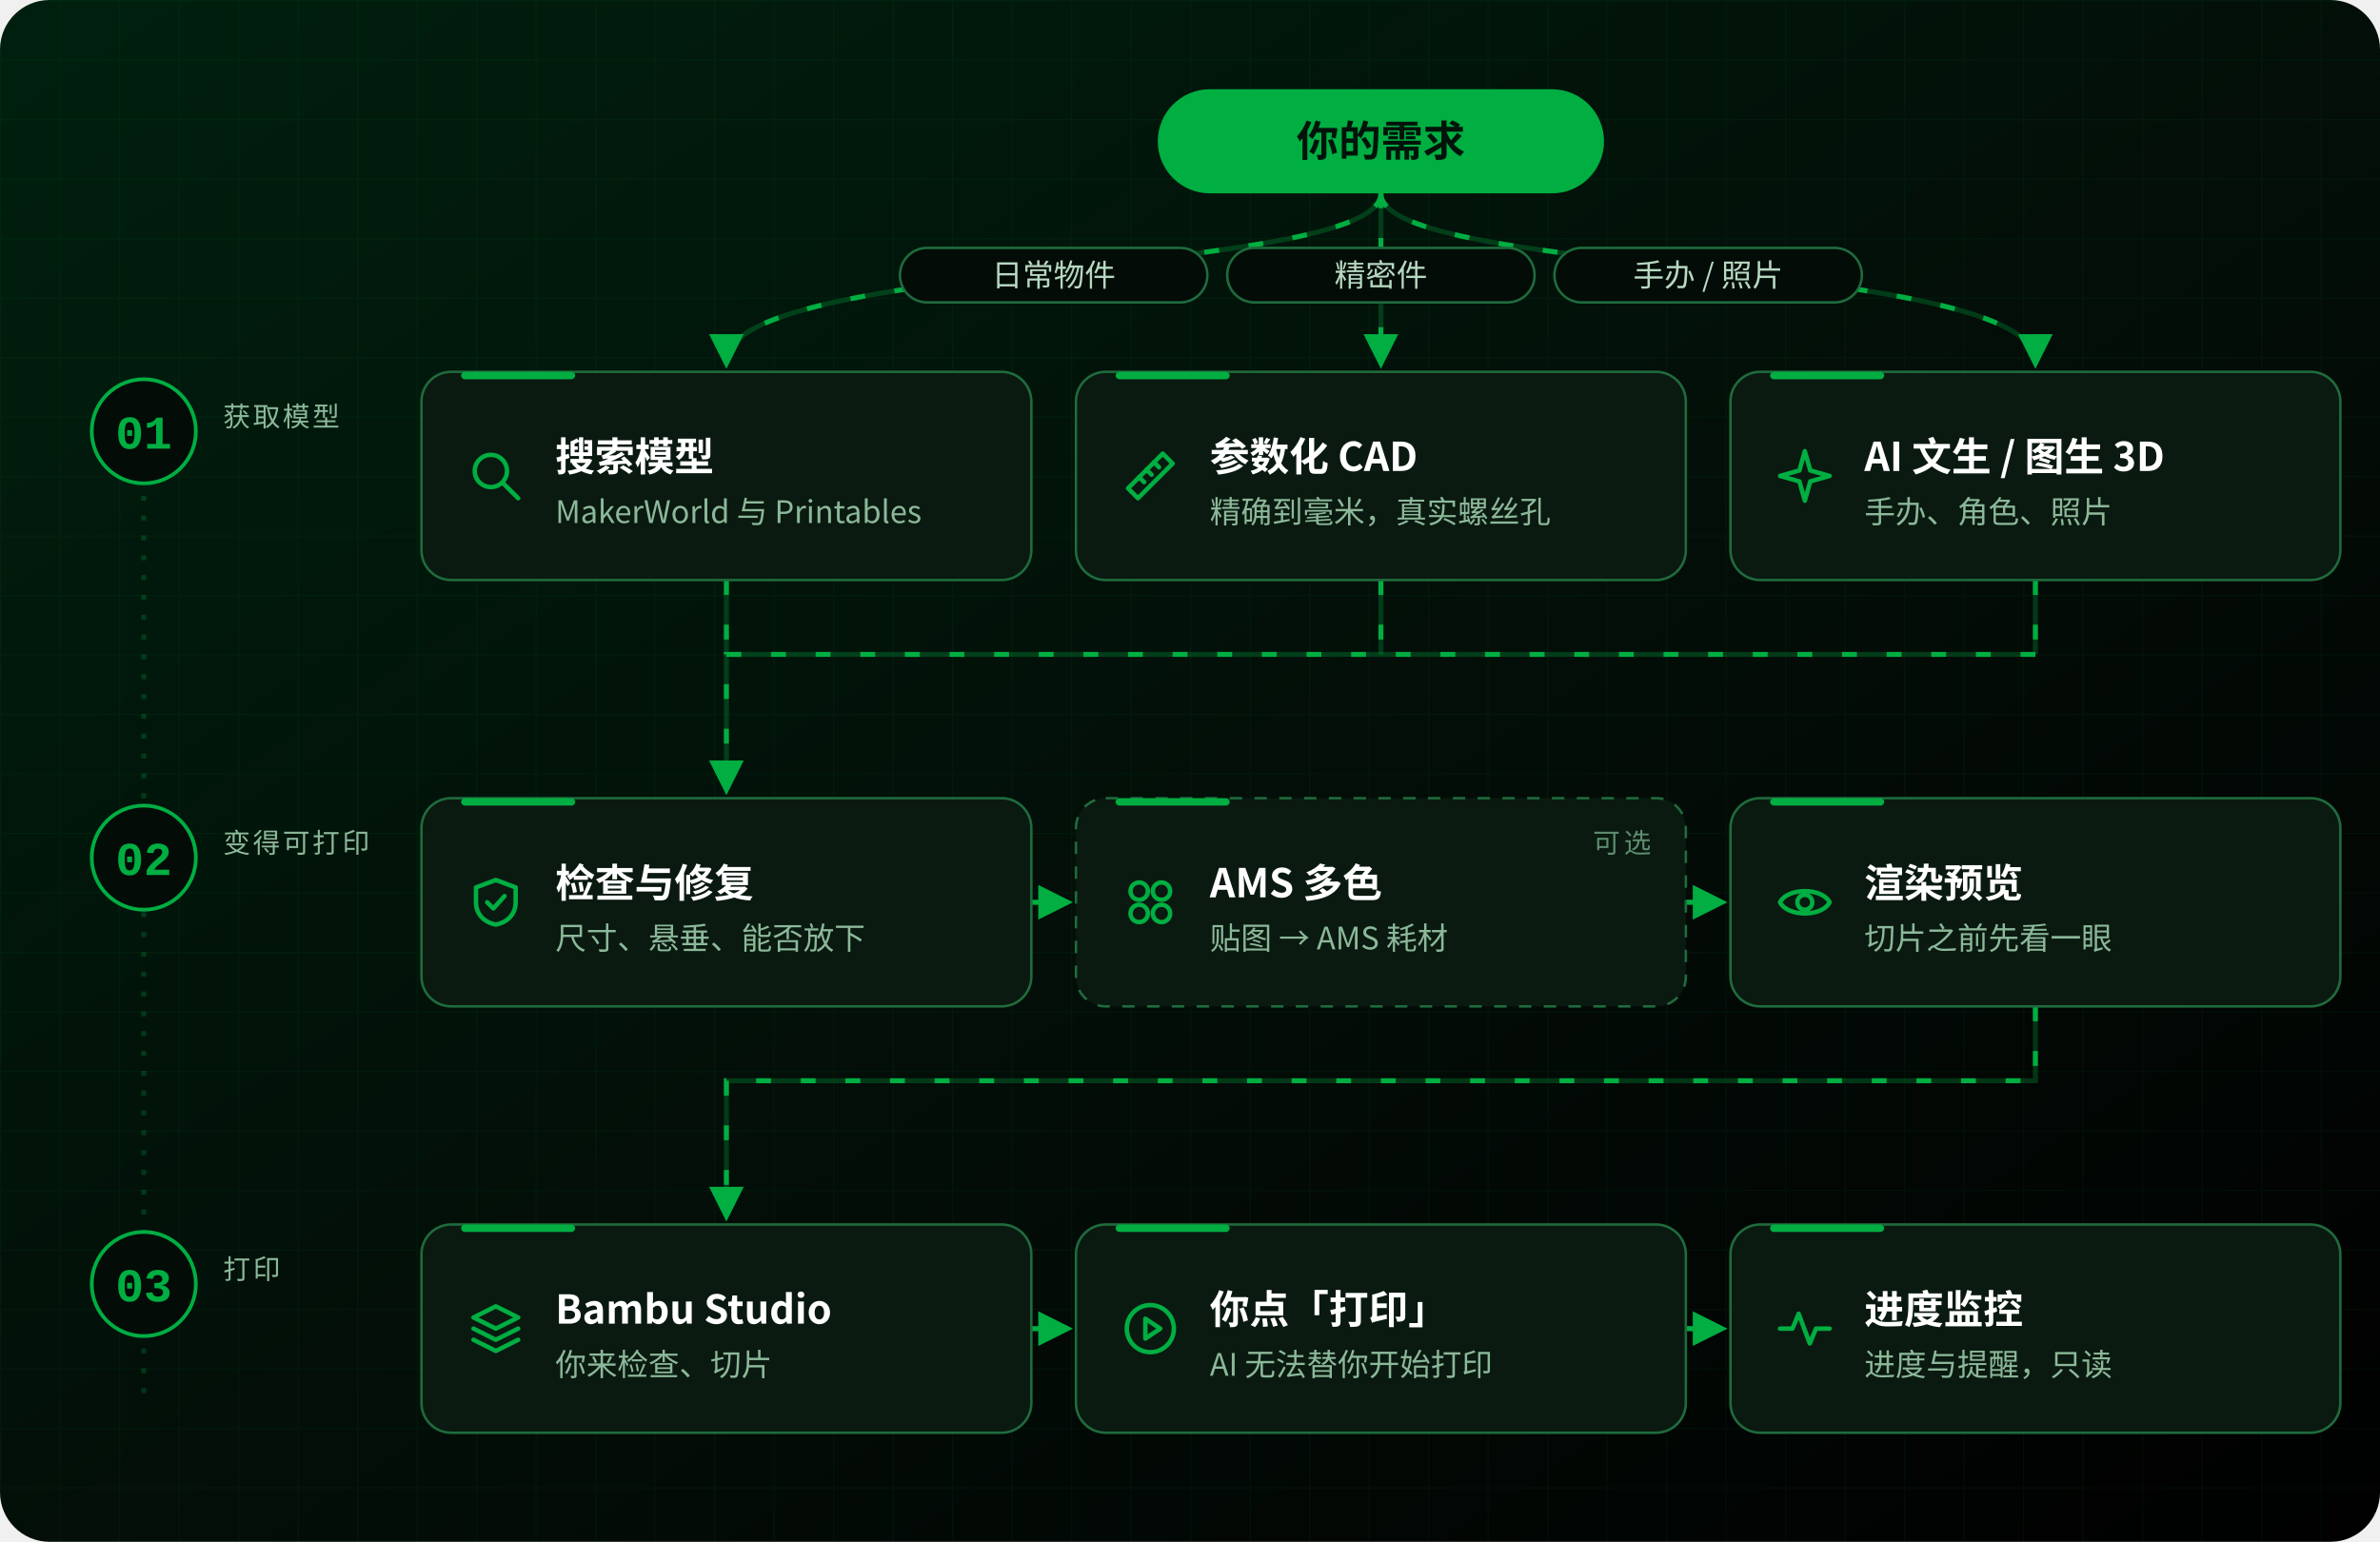
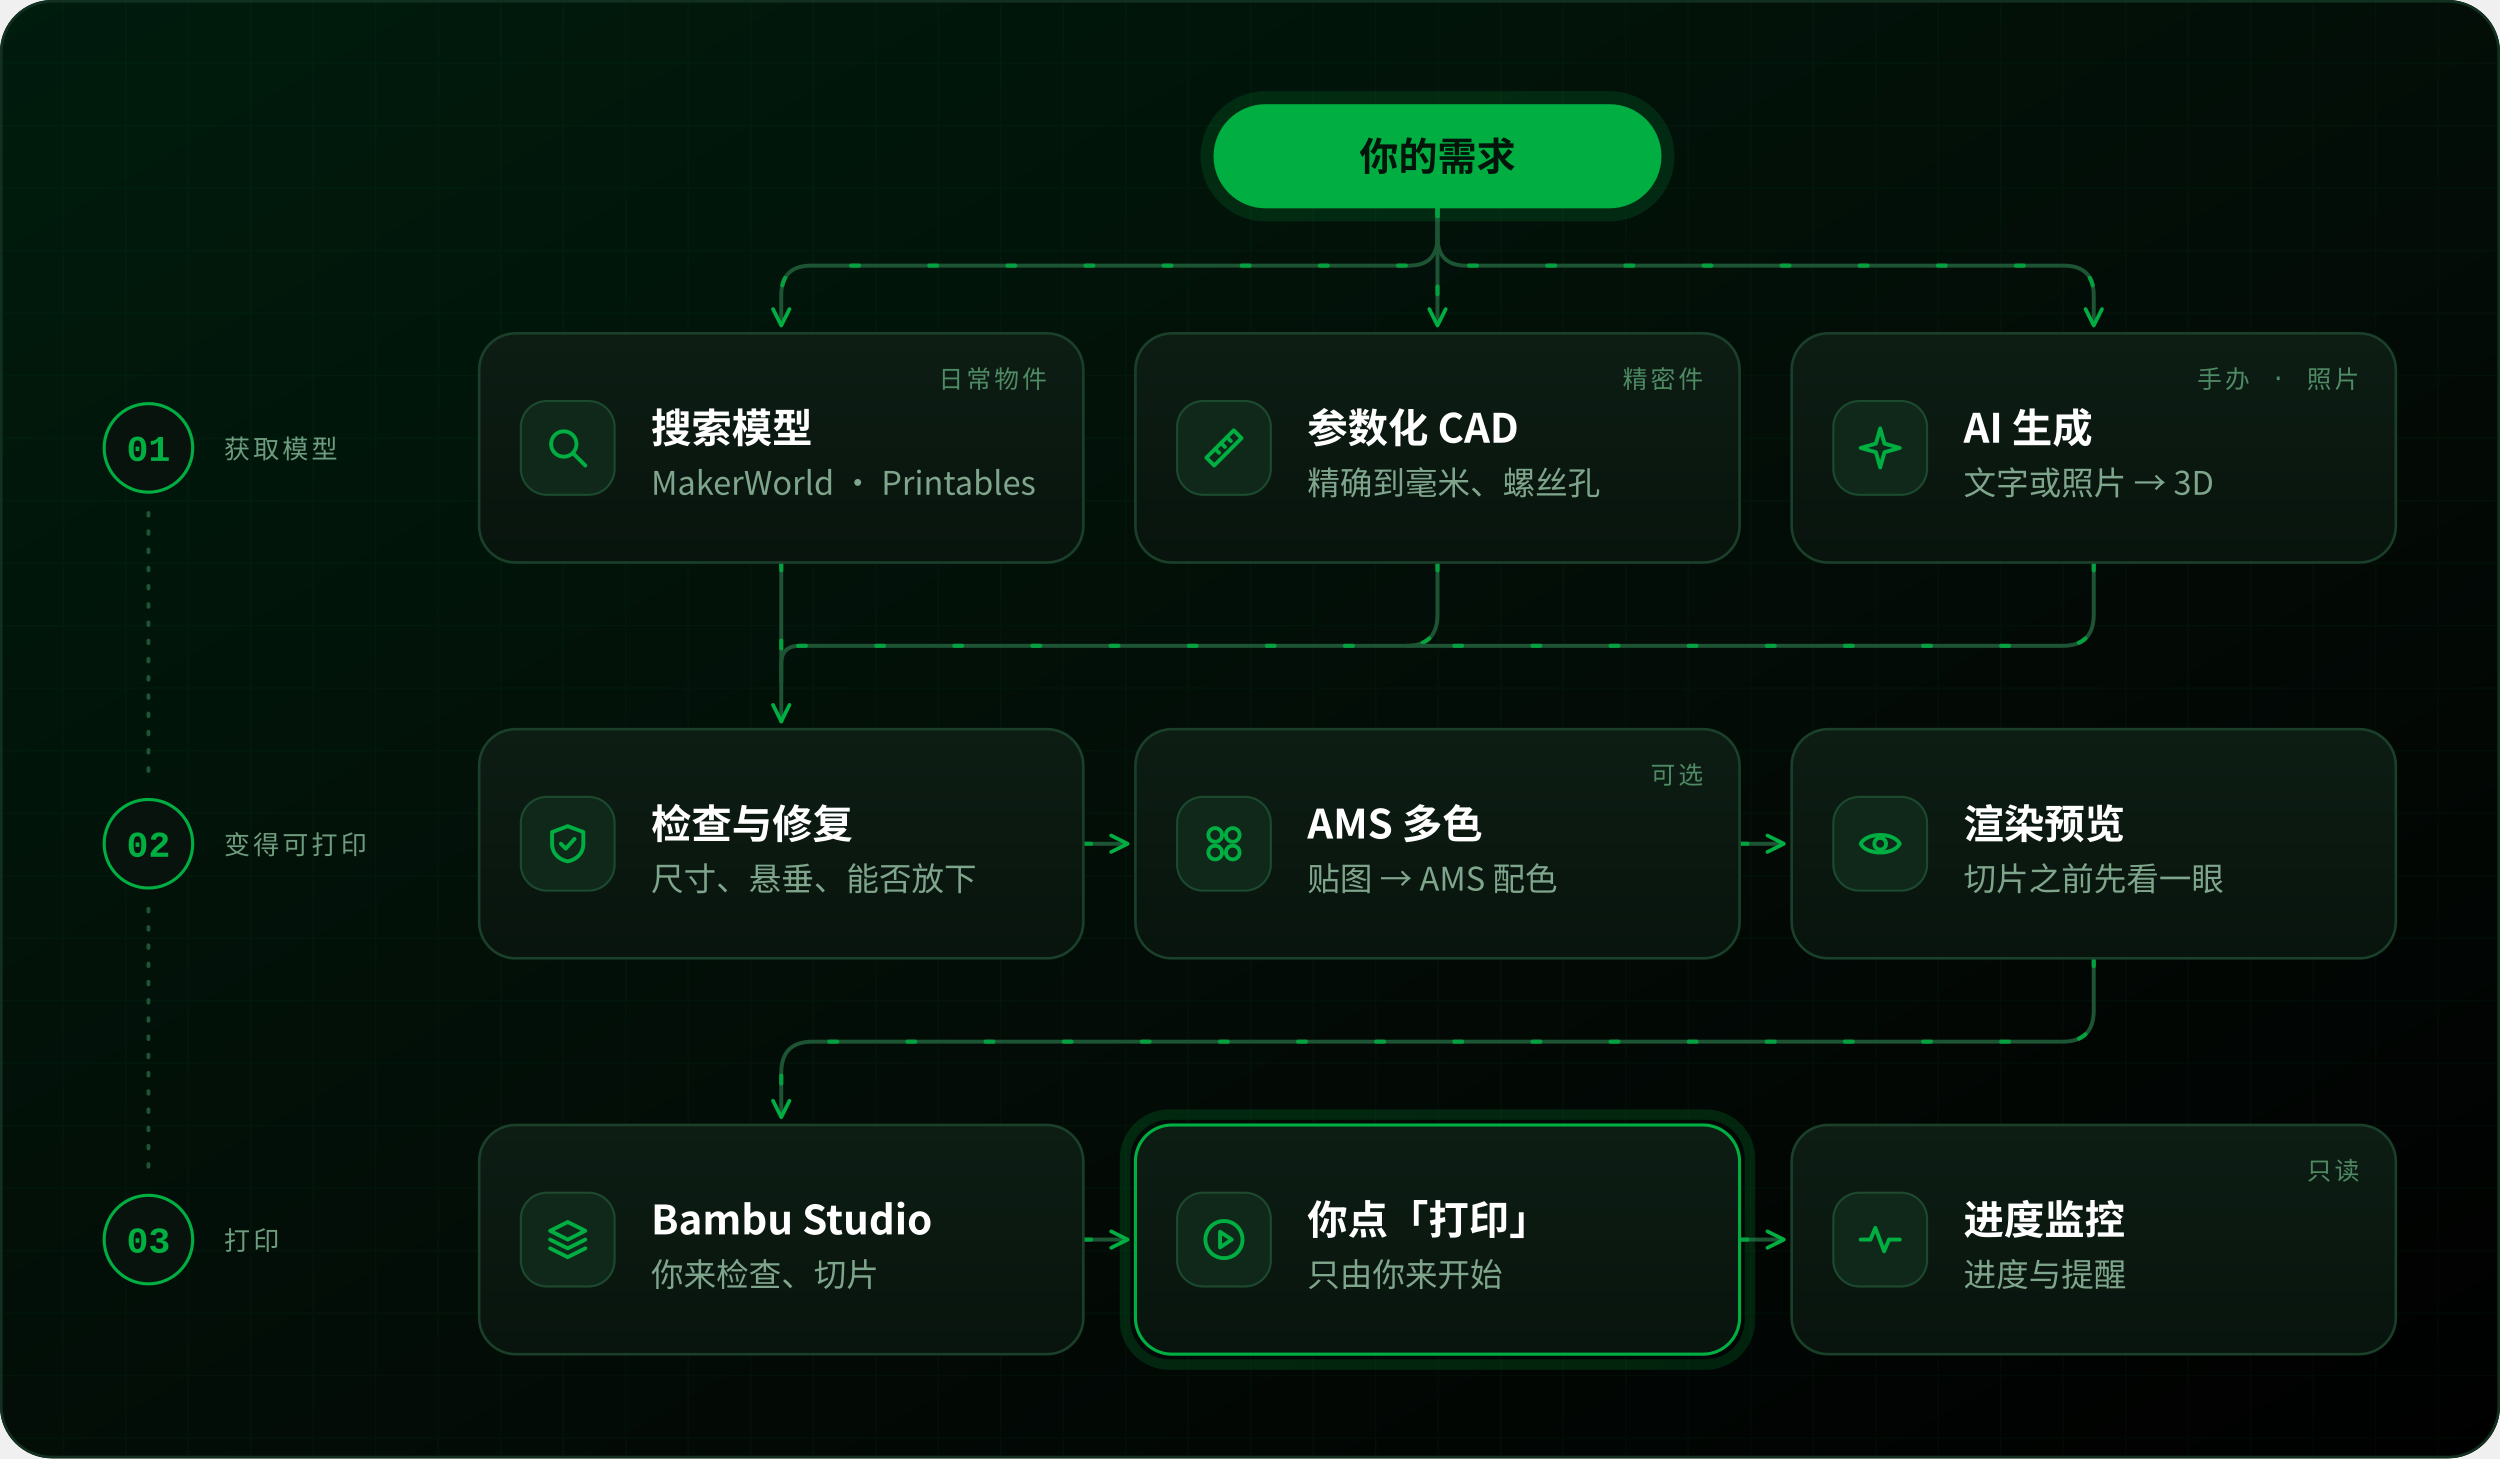
- <svg xmlns="http://www.w3.org/2000/svg" viewBox="0 0 960 622" width="960" height="622" role="img" aria-label="How Bambu Lab AI works">
+ <svg xmlns="http://www.w3.org/2000/svg" viewBox="0 0 960 560" width="960" height="560" role="img" aria-label="How Bambu Lab AI works">
  <defs>
    <linearGradient id="bg" x1="0" y1="0" x2="1" y2="1">
-       <stop offset="0" stop-color="#00200F" />
-       <stop offset=".6" stop-color="#030C07" />
+       <stop offset="0" stop-color="#001C0D" />
+       <stop offset=".6" stop-color="#030B06" />
      <stop offset="1" stop-color="#000" />
    </linearGradient>
+     <linearGradient id="card" x1="0" y1="0" x2="0" y2="1">
+       <stop offset="0" stop-color="#0D1D14" />
+       <stop offset="1" stop-color="#08140D" />
+     </linearGradient>
    <pattern id="grid" width="24" height="24" patternUnits="userSpaceOnUse">
-       <path d="M24 0H0V24" fill="none" stroke="#00AE42" stroke-opacity=".06" />
+       <path d="M24 0H0V24" fill="none" stroke="#00AE42" stroke-opacity=".05" />
    </pattern>
-     <marker id="arrow" viewBox="0 0 10 10" refX="8" refY="5" markerWidth="7" markerHeight="7" orient="auto">
-       <path d="M0 0L10 5L0 10z" fill="#00AE42" />
+     <marker id="arrow" viewBox="0 0 10 10" refX="8.5" refY="5" markerWidth="9" markerHeight="9" markerUnits="userSpaceOnUse" orient="auto">
+       <path d="M1.5 1.5L8.5 5L1.5 8.5" fill="none" stroke="#00AE42" stroke-width="1.6" stroke-linecap="round" stroke-linejoin="round" />
    </marker>
+     <clipPath id="frame">
+       <rect width="960" height="560" rx="20" />
+     </clipPath>
  </defs>
-   <rect width="960" height="622" rx="20" fill="url(#bg)" />
-   <rect width="960" height="622" rx="20" fill="url(#grid)" />
-   <rect x="467" y="36" width="180" height="42" rx="21" fill="#00AE42" />
-   <text x="557" y="63" text-anchor="middle" font-family="-apple-system,BlinkMacSystemFont,'Segoe UI','PingFang SC','Microsoft YaHei','Noto Sans CJK SC',Helvetica,Arial,sans-serif" font-size="17" font-weight="700" fill="#02140A">你的需求</text>
-   <path d="M557 78 C557 112 293 104 293 146" fill="none" stroke="#00AE42" stroke-opacity=".28" stroke-width="2" marker-end="url(#arrow)" />
-   <path d="M557 78 C557 112 293 104 293 146" fill="none" stroke="#00AE42" stroke-width="2" stroke-dasharray="6 12">
-     <animate attributeName="stroke-dashoffset" from="36" to="0" dur="1.1s" repeatCount="indefinite" />
-   </path>
-   <path d="M557 78 C557 112 557 104 557 146" fill="none" stroke="#00AE42" stroke-opacity=".28" stroke-width="2" marker-end="url(#arrow)" />
-   <path d="M557 78 C557 112 557 104 557 146" fill="none" stroke="#00AE42" stroke-width="2" stroke-dasharray="6 12">
-     <animate attributeName="stroke-dashoffset" from="36" to="0" dur="1.1s" repeatCount="indefinite" />
-   </path>
-   <path d="M557 78 C557 112 821 104 821 146" fill="none" stroke="#00AE42" stroke-opacity=".28" stroke-width="2" marker-end="url(#arrow)" />
-   <path d="M557 78 C557 112 821 104 821 146" fill="none" stroke="#00AE42" stroke-width="2" stroke-dasharray="6 12">
-     <animate attributeName="stroke-dashoffset" from="36" to="0" dur="1.1s" repeatCount="indefinite" />
-   </path>
-   <rect x="363.0" y="100" width="124" height="22" rx="11" fill="#030C07" stroke="#1F6B3D" />
-   <text x="425.0" y="115.5" text-anchor="middle" font-family="-apple-system,BlinkMacSystemFont,'Segoe UI','PingFang SC','Microsoft YaHei','Noto Sans CJK SC',Helvetica,Arial,sans-serif" font-size="12.5" fill="#B7D8C1">日常物件</text>
-   <rect x="495" y="100" width="124" height="22" rx="11" fill="#030C07" stroke="#1F6B3D" />
-   <text x="557" y="115.5" text-anchor="middle" font-family="-apple-system,BlinkMacSystemFont,'Segoe UI','PingFang SC','Microsoft YaHei','Noto Sans CJK SC',Helvetica,Arial,sans-serif" font-size="12.5" fill="#B7D8C1">精密件</text>
-   <rect x="627.0" y="100" width="124" height="22" rx="11" fill="#030C07" stroke="#1F6B3D" />
-   <text x="689.0" y="115.5" text-anchor="middle" font-family="-apple-system,BlinkMacSystemFont,'Segoe UI','PingFang SC','Microsoft YaHei','Noto Sans CJK SC',Helvetica,Arial,sans-serif" font-size="12.5" fill="#B7D8C1">手办 / 照片</text>
-   <path d="M293 234 V264" fill="none" stroke="#00AE42" stroke-opacity=".28" stroke-width="2" />
-   <path d="M293 234 V264" fill="none" stroke="#00AE42" stroke-width="2" stroke-dasharray="6 12">
-     <animate attributeName="stroke-dashoffset" from="36" to="0" dur="1.1s" repeatCount="indefinite" />
-   </path>
-   <path d="M557 234 V264" fill="none" stroke="#00AE42" stroke-opacity=".28" stroke-width="2" />
-   <path d="M557 234 V264" fill="none" stroke="#00AE42" stroke-width="2" stroke-dasharray="6 12">
-     <animate attributeName="stroke-dashoffset" from="36" to="0" dur="1.1s" repeatCount="indefinite" />
-   </path>
-   <path d="M821 234 V264" fill="none" stroke="#00AE42" stroke-opacity=".28" stroke-width="2" />
-   <path d="M821 234 V264" fill="none" stroke="#00AE42" stroke-width="2" stroke-dasharray="6 12">
-     <animate attributeName="stroke-dashoffset" from="36" to="0" dur="1.1s" repeatCount="indefinite" />
-   </path>
-   <path d="M821 264 H293 V318" fill="none" stroke="#00AE42" stroke-opacity=".28" stroke-width="2" marker-end="url(#arrow)" />
-   <path d="M821 264 H293 V318" fill="none" stroke="#00AE42" stroke-width="2" stroke-dasharray="6 12">
-     <animate attributeName="stroke-dashoffset" from="36" to="0" dur="1.1s" repeatCount="indefinite" />
-   </path>
-   <path d="M416 364 H430" fill="none" stroke="#00AE42" stroke-opacity=".28" stroke-width="2" marker-end="url(#arrow)" />
-   <path d="M416 364 H430" fill="none" stroke="#00AE42" stroke-width="2" stroke-dasharray="6 12">
-     <animate attributeName="stroke-dashoffset" from="36" to="0" dur="1.1s" repeatCount="indefinite" />
-   </path>
-   <path d="M680 364 H694" fill="none" stroke="#00AE42" stroke-opacity=".28" stroke-width="2" marker-end="url(#arrow)" />
-   <path d="M680 364 H694" fill="none" stroke="#00AE42" stroke-width="2" stroke-dasharray="6 12">
-     <animate attributeName="stroke-dashoffset" from="36" to="0" dur="1.1s" repeatCount="indefinite" />
-   </path>
-   <path d="M821 406 V436 H293 V490" fill="none" stroke="#00AE42" stroke-opacity=".28" stroke-width="2" marker-end="url(#arrow)" />
-   <path d="M821 406 V436 H293 V490" fill="none" stroke="#00AE42" stroke-width="2" stroke-dasharray="6 12">
-     <animate attributeName="stroke-dashoffset" from="36" to="0" dur="1.1s" repeatCount="indefinite" />
-   </path>
-   <path d="M416 536 H430" fill="none" stroke="#00AE42" stroke-opacity=".28" stroke-width="2" marker-end="url(#arrow)" />
-   <path d="M416 536 H430" fill="none" stroke="#00AE42" stroke-width="2" stroke-dasharray="6 12">
-     <animate attributeName="stroke-dashoffset" from="36" to="0" dur="1.1s" repeatCount="indefinite" />
-   </path>
-   <path d="M680 536 H694" fill="none" stroke="#00AE42" stroke-opacity=".28" stroke-width="2" marker-end="url(#arrow)" />
-   <path d="M680 536 H694" fill="none" stroke="#00AE42" stroke-width="2" stroke-dasharray="6 12">
-     <animate attributeName="stroke-dashoffset" from="36" to="0" dur="1.1s" repeatCount="indefinite" />
-   </path>
-   <path d="M58 160 V568" stroke="#00AE42" stroke-opacity=".25" stroke-width="2" stroke-dasharray="2 6" />
-   <circle cx="58" cy="174" r="21" fill="#030C07" stroke="#00AE42" stroke-width="1.5" />
-   <text x="58" y="181" text-anchor="middle" font-family="'SF Mono',Menlo,Consolas,'Liberation Mono',monospace" font-size="19" font-weight="700" fill="#00AE42">01</text>
-   <text x="90" y="172" font-family="'SF Mono',Menlo,Consolas,'Liberation Mono',monospace" font-size="11" letter-spacing="1" fill="#8CB89A">获取模型</text>
-   <circle cx="58" cy="346" r="21" fill="#030C07" stroke="#00AE42" stroke-width="1.5" />
-   <text x="58" y="353" text-anchor="middle" font-family="'SF Mono',Menlo,Consolas,'Liberation Mono',monospace" font-size="19" font-weight="700" fill="#00AE42">02</text>
-   <text x="90" y="344" font-family="'SF Mono',Menlo,Consolas,'Liberation Mono',monospace" font-size="11" letter-spacing="1" fill="#8CB89A">变得可打印</text>
-   <circle cx="58" cy="518" r="21" fill="#030C07" stroke="#00AE42" stroke-width="1.5" />
-   <text x="58" y="525" text-anchor="middle" font-family="'SF Mono',Menlo,Consolas,'Liberation Mono',monospace" font-size="19" font-weight="700" fill="#00AE42">03</text>
-   <text x="90" y="516" font-family="'SF Mono',Menlo,Consolas,'Liberation Mono',monospace" font-size="11" letter-spacing="1" fill="#8CB89A">打印</text>
-   <circle r="5" fill="#00AE42" opacity="0">
-     <animate attributeName="opacity" values=".9" dur="7s" repeatCount="indefinite" />
-     <animateMotion dur="7s" repeatCount="indefinite" path="M557 78 V264 H293 V364 H821 V436 H293 V536 H821" />
-   </circle>
-   <circle r="12" fill="#00AE42" opacity="0">
-     <animate attributeName="opacity" values=".18" dur="7s" repeatCount="indefinite" />
-     <animateMotion dur="7s" repeatCount="indefinite" path="M557 78 V264 H293 V364 H821 V436 H293 V536 H821" />
-   </circle>
-   <g>
-     <rect x="170" y="150" width="246" height="84" rx="12" fill="#0A1A10" stroke="#1F6B3D" />
-     <rect x="186" y="150" width="46" height="3" rx="1.5" fill="#00AE42" />
-     <g transform="translate(188 180)" fill="none" stroke="#00AE42" stroke-width="1.8" stroke-linecap="round" stroke-linejoin="round">
-       <circle cx="10" cy="10" r="6.5" />
-       <path d="M15 15l6 6" />
+   <g clip-path="url(#frame)">
+     <rect width="960" height="560" fill="url(#bg)" />
+     <rect width="960" height="560" fill="url(#grid)" />
+     <path d="M57 197 V299" stroke="#1D5534" stroke-width="1.5" stroke-dasharray="1 6" stroke-linecap="round" />
+     <path d="M57 349 V451" stroke="#1D5534" stroke-width="1.5" stroke-dasharray="1 6" stroke-linecap="round" />
+     <circle cx="57" cy="172" r="17" fill="#07130C" stroke="#00AE42" stroke-width="1.2" />
+     <text x="57" y="177" text-anchor="middle" font-family="'SF Mono',Menlo,Consolas,'Liberation Mono',monospace" font-size="14" font-weight="700" fill="#00AE42">01</text>
+     <text x="86" y="176" font-family="'SF Mono',Menlo,Consolas,'Liberation Mono',monospace" font-size="10" letter-spacing="1.2" fill="#6E9C7E">获取模型</text>
+     <circle cx="57" cy="324" r="17" fill="#07130C" stroke="#00AE42" stroke-width="1.2" />
+     <text x="57" y="329" text-anchor="middle" font-family="'SF Mono',Menlo,Consolas,'Liberation Mono',monospace" font-size="14" font-weight="700" fill="#00AE42">02</text>
+     <text x="86" y="328" font-family="'SF Mono',Menlo,Consolas,'Liberation Mono',monospace" font-size="10" letter-spacing="1.2" fill="#6E9C7E">变得可打印</text>
+     <circle cx="57" cy="476" r="17" fill="#07130C" stroke="#00AE42" stroke-width="1.2" />
+     <text x="57" y="481" text-anchor="middle" font-family="'SF Mono',Menlo,Consolas,'Liberation Mono',monospace" font-size="14" font-weight="700" fill="#00AE42">03</text>
+     <text x="86" y="480" font-family="'SF Mono',Menlo,Consolas,'Liberation Mono',monospace" font-size="10" letter-spacing="1.2" fill="#6E9C7E">打印</text>
+     <path d="M552 80 L552 125" fill="none" stroke="#1D5534" stroke-width="1.5" marker-end="url(#arrow)" />
+     <path d="M552 80 L552 125" fill="none" stroke="#00AE42" stroke-width="1.6" stroke-linecap="round" stroke-dasharray="3 27" opacity=".85">
+       <animate attributeName="stroke-dashoffset" from="30" to="0" dur="1.5s" repeatCount="indefinite" />
+     </path>
+     <path d="M552 80 L552 91 Q552 102 541 102 L311.5 102 Q300 102 300 113.5 L300 125" fill="none" stroke="#1D5534" stroke-width="1.5" marker-end="url(#arrow)" />
+     <path d="M552 80 L552 91 Q552 102 541 102 L311.5 102 Q300 102 300 113.5 L300 125" fill="none" stroke="#00AE42" stroke-width="1.6" stroke-linecap="round" stroke-dasharray="3 27" opacity=".85">
+       <animate attributeName="stroke-dashoffset" from="30" to="0" dur="1.5s" repeatCount="indefinite" />
+     </path>
+     <path d="M552 80 L552 91 Q552 102 563 102 L792.5 102 Q804 102 804 113.5 L804 125" fill="none" stroke="#1D5534" stroke-width="1.5" marker-end="url(#arrow)" />
+     <path d="M552 80 L552 91 Q552 102 563 102 L792.5 102 Q804 102 804 113.5 L804 125" fill="none" stroke="#00AE42" stroke-width="1.6" stroke-linecap="round" stroke-dasharray="3 27" opacity=".85">
+       <animate attributeName="stroke-dashoffset" from="30" to="0" dur="1.5s" repeatCount="indefinite" />
+     </path>
+     <path d="M300 216 L300 277" fill="none" stroke="#1D5534" stroke-width="1.5" marker-end="url(#arrow)" />
+     <path d="M300 216 L300 277" fill="none" stroke="#00AE42" stroke-width="1.6" stroke-linecap="round" stroke-dasharray="3 27" opacity=".85">
+       <animate attributeName="stroke-dashoffset" from="30" to="0" dur="1.5s" repeatCount="indefinite" />
+     </path>
+     <path d="M552 216 L552 236 Q552 248 540 248 L307 248 Q300 248 300 255 L300 262" fill="none" stroke="#1D5534" stroke-width="1.5" />
+     <path d="M552 216 L552 236 Q552 248 540 248 L307 248 Q300 248 300 255 L300 262" fill="none" stroke="#00AE42" stroke-width="1.6" stroke-linecap="round" stroke-dasharray="3 27" opacity=".85">
+       <animate attributeName="stroke-dashoffset" from="30" to="0" dur="1.5s" repeatCount="indefinite" />
+     </path>
+     <path d="M804 216 L804 236 Q804 248 792 248 L540 248" fill="none" stroke="#1D5534" stroke-width="1.5" />
+     <path d="M804 216 L804 236 Q804 248 792 248 L540 248" fill="none" stroke="#00AE42" stroke-width="1.6" stroke-linecap="round" stroke-dasharray="3 27" opacity=".85">
+       <animate attributeName="stroke-dashoffset" from="30" to="0" dur="1.5s" repeatCount="indefinite" />
+     </path>
+     <path d="M416 324 L433 324" fill="none" stroke="#1D5534" stroke-width="1.5" marker-end="url(#arrow)" />
+     <path d="M416 324 L433 324" fill="none" stroke="#00AE42" stroke-width="1.6" stroke-linecap="round" stroke-dasharray="3 27" opacity=".85">
+       <animate attributeName="stroke-dashoffset" from="30" to="0" dur="1.5s" repeatCount="indefinite" />
+     </path>
+     <path d="M668 324 L685 324" fill="none" stroke="#1D5534" stroke-width="1.5" marker-end="url(#arrow)" />
+     <path d="M668 324 L685 324" fill="none" stroke="#00AE42" stroke-width="1.6" stroke-linecap="round" stroke-dasharray="3 27" opacity=".85">
+       <animate attributeName="stroke-dashoffset" from="30" to="0" dur="1.5s" repeatCount="indefinite" />
+     </path>
+     <path d="M416 476 L433 476" fill="none" stroke="#1D5534" stroke-width="1.5" marker-end="url(#arrow)" />
+     <path d="M416 476 L433 476" fill="none" stroke="#00AE42" stroke-width="1.6" stroke-linecap="round" stroke-dasharray="3 27" opacity=".85">
+       <animate attributeName="stroke-dashoffset" from="30" to="0" dur="1.5s" repeatCount="indefinite" />
+     </path>
+     <path d="M668 476 L685 476" fill="none" stroke="#1D5534" stroke-width="1.5" marker-end="url(#arrow)" />
+     <path d="M668 476 L685 476" fill="none" stroke="#00AE42" stroke-width="1.6" stroke-linecap="round" stroke-dasharray="3 27" opacity=".85">
+       <animate attributeName="stroke-dashoffset" from="30" to="0" dur="1.5s" repeatCount="indefinite" />
+     </path>
+     <path d="M804 368 L804 388 Q804 400 792 400 L312 400 Q300 400 300 412 L300 429" fill="none" stroke="#1D5534" stroke-width="1.5" marker-end="url(#arrow)" />
+     <path d="M804 368 L804 388 Q804 400 792 400 L312 400 Q300 400 300 412 L300 429" fill="none" stroke="#00AE42" stroke-width="1.6" stroke-linecap="round" stroke-dasharray="3 27" opacity=".85">
+       <animate attributeName="stroke-dashoffset" from="30" to="0" dur="1.5s" repeatCount="indefinite" />
+     </path>
+     <circle r="9" fill="#00AE42" opacity="0">
+       <animate attributeName="opacity" values=".22" dur="8s" repeatCount="indefinite" />
+       <animateMotion dur="8s" repeatCount="indefinite" path="M552 80 L552 236 Q552 248 540 248 L312 248 Q300 248 300 260 L300 312 Q300 324 312 324 L792 324 Q804 324 804 336 L804 388 Q804 400 792 400 L312 400 Q300 400 300 412 L300 464 Q300 476 312 476 L804 476" />
+     </circle>
+     <circle r="3.5" fill="#00AE42" opacity="0">
+       <animate attributeName="opacity" values="1" dur="8s" repeatCount="indefinite" />
+       <animateMotion dur="8s" repeatCount="indefinite" path="M552 80 L552 236 Q552 248 540 248 L312 248 Q300 248 300 260 L300 312 Q300 324 312 324 L792 324 Q804 324 804 336 L804 388 Q804 400 792 400 L312 400 Q300 400 300 412 L300 464 Q300 476 312 476 L804 476" />
+     </circle>
+     <rect x="461.0" y="35" width="182" height="50" rx="25.0" fill="#00AE42" opacity=".16" />
+     <rect x="466.0" y="40" width="172" height="40" rx="20.0" fill="#00AE42" />
+     <text x="552" y="65.5" text-anchor="middle" font-family="-apple-system,BlinkMacSystemFont,'Segoe UI','PingFang SC','Microsoft YaHei','Noto Sans CJK SC',Helvetica,Arial,sans-serif" font-size="15" font-weight="700" fill="#03140A">你的需求</text>
+     <g>
+       <rect x="184" y="128" width="232" height="88" rx="14" fill="url(#card)" stroke="#1A402A" />
+       <rect x="200" y="154" width="36" height="36" rx="10" fill="#0F2819" stroke="#1C4A2E" stroke-width=".8" />
+       <g transform="translate(209 163) scale(.75)" fill="none" stroke="#00AE42" stroke-width="2" stroke-linecap="round" stroke-linejoin="round">
+         <circle cx="10" cy="10" r="6.5" />
+         <path d="M15 15l6 6" />
+       </g>
+       <text x="250" y="170" font-family="-apple-system,BlinkMacSystemFont,'Segoe UI','PingFang SC','Microsoft YaHei','Noto Sans CJK SC',Helvetica,Arial,sans-serif" font-size="15.5" font-weight="700" fill="#FFFFFF">搜索模型</text>
+       <text x="250" y="190" font-family="-apple-system,BlinkMacSystemFont,'Segoe UI','PingFang SC','Microsoft YaHei','Noto Sans CJK SC',Helvetica,Arial,sans-serif" font-size="12.5" fill="#7FA58C">MakerWorld · Printables</text>
+       <text x="402" y="149" text-anchor="end" font-family="'SF Mono',Menlo,Consolas,'Liberation Mono',monospace" font-size="9.5" letter-spacing="1.2" fill="#4E8A63">日常物件</text>
    </g>
-     <text x="224" y="190" font-family="-apple-system,BlinkMacSystemFont,'Segoe UI','PingFang SC','Microsoft YaHei','Noto Sans CJK SC',Helvetica,Arial,sans-serif" font-size="16" font-weight="700" fill="#FFFFFF">搜索模型</text>
-     <text x="224" y="211" font-family="-apple-system,BlinkMacSystemFont,'Segoe UI','PingFang SC','Microsoft YaHei','Noto Sans CJK SC',Helvetica,Arial,sans-serif" font-size="12.5" fill="#8CB89A">MakerWorld 与 Printables</text>
+     <g>
+       <rect x="436" y="128" width="232" height="88" rx="14" fill="url(#card)" stroke="#1A402A" />
+       <rect x="452" y="154" width="36" height="36" rx="10" fill="#0F2819" stroke="#1C4A2E" stroke-width=".8" />
+       <g transform="translate(461 163) scale(.75)" fill="none" stroke="#00AE42" stroke-width="2" stroke-linecap="round" stroke-linejoin="round">
+         <path d="M3 17L17 3l4 4L7 21z" />
+         <path d="M7.5 12.5l2 2M10.5 9.5l2 2M13.5 6.5l2 2" />
+       </g>
+       <text x="502" y="170" font-family="-apple-system,BlinkMacSystemFont,'Segoe UI','PingFang SC','Microsoft YaHei','Noto Sans CJK SC',Helvetica,Arial,sans-serif" font-size="15.5" font-weight="700" fill="#FFFFFF">参数化 CAD</text>
+       <text x="502" y="190" font-family="-apple-system,BlinkMacSystemFont,'Segoe UI','PingFang SC','Microsoft YaHei','Noto Sans CJK SC',Helvetica,Arial,sans-serif" font-size="12.5" fill="#7FA58C">精确到毫米、螺丝孔</text>
+       <text x="654" y="149" text-anchor="end" font-family="'SF Mono',Menlo,Consolas,'Liberation Mono',monospace" font-size="9.5" letter-spacing="1.2" fill="#4E8A63">精密件</text>
+     </g>
+     <g>
+       <rect x="688" y="128" width="232" height="88" rx="14" fill="url(#card)" stroke="#1A402A" />
+       <rect x="704" y="154" width="36" height="36" rx="10" fill="#0F2819" stroke="#1C4A2E" stroke-width=".8" />
+       <g transform="translate(713 163) scale(.75)" fill="none" stroke="#00AE42" stroke-width="2" stroke-linecap="round" stroke-linejoin="round">
+         <path d="M12 2l2.2 7.8L22 12l-7.8 2.2L12 22l-2.2-7.8L2 12l7.8-2.2z" />
+       </g>
+       <text x="754" y="170" font-family="-apple-system,BlinkMacSystemFont,'Segoe UI','PingFang SC','Microsoft YaHei','Noto Sans CJK SC',Helvetica,Arial,sans-serif" font-size="15.5" font-weight="700" fill="#FFFFFF">AI 生成</text>
+       <text x="754" y="190" font-family="-apple-system,BlinkMacSystemFont,'Segoe UI','PingFang SC','Microsoft YaHei','Noto Sans CJK SC',Helvetica,Arial,sans-serif" font-size="12.5" fill="#7FA58C">文字或照片 → 3D</text>
+       <text x="906" y="149" text-anchor="end" font-family="'SF Mono',Menlo,Consolas,'Liberation Mono',monospace" font-size="9.5" letter-spacing="1.2" fill="#4E8A63">手办 · 照片</text>
+     </g>
+     <g>
+       <rect x="184" y="280" width="232" height="88" rx="14" fill="url(#card)" stroke="#1A402A" />
+       <rect x="200" y="306" width="36" height="36" rx="10" fill="#0F2819" stroke="#1C4A2E" stroke-width=".8" />
+       <g transform="translate(209 315) scale(.75)" fill="none" stroke="#00AE42" stroke-width="2" stroke-linecap="round" stroke-linejoin="round">
+         <path d="M12 3l8 3v6c0 5-3.6 8.2-8 9-4.4-.8-8-4-8-9V6z" />
+         <path d="M8.5 12l2.5 2.5 4.5-5" />
+       </g>
+       <text x="250" y="322" font-family="-apple-system,BlinkMacSystemFont,'Segoe UI','PingFang SC','Microsoft YaHei','Noto Sans CJK SC',Helvetica,Arial,sans-serif" font-size="15.5" font-weight="700" fill="#FFFFFF">检查与修复</text>
+       <text x="250" y="342" font-family="-apple-system,BlinkMacSystemFont,'Segoe UI','PingFang SC','Microsoft YaHei','Noto Sans CJK SC',Helvetica,Arial,sans-serif" font-size="12.5" fill="#7FA58C">尺寸、悬垂、能否放下</text>
+     </g>
+     <g>
+       <rect x="436" y="280" width="232" height="88" rx="14" fill="url(#card)" stroke="#1A402A" />
+       <rect x="452" y="306" width="36" height="36" rx="10" fill="#0F2819" stroke="#1C4A2E" stroke-width=".8" />
+       <g transform="translate(461 315) scale(.75)" fill="none" stroke="#00AE42" stroke-width="2" stroke-linecap="round" stroke-linejoin="round">
+         <circle cx="7.5" cy="7.5" r="3.5" />
+         <circle cx="16.5" cy="7.5" r="3.5" />
+         <circle cx="7.5" cy="16.5" r="3.5" />
+         <circle cx="16.5" cy="16.5" r="3.5" />
+       </g>
+       <text x="502" y="322" font-family="-apple-system,BlinkMacSystemFont,'Segoe UI','PingFang SC','Microsoft YaHei','Noto Sans CJK SC',Helvetica,Arial,sans-serif" font-size="15.5" font-weight="700" fill="#FFFFFF">AMS 多色</text>
+       <text x="502" y="342" font-family="-apple-system,BlinkMacSystemFont,'Segoe UI','PingFang SC','Microsoft YaHei','Noto Sans CJK SC',Helvetica,Arial,sans-serif" font-size="12.5" fill="#7FA58C">贴图 → AMS 配色</text>
+       <text x="654" y="301" text-anchor="end" font-family="'SF Mono',Menlo,Consolas,'Liberation Mono',monospace" font-size="9.5" letter-spacing="1.2" fill="#4E8A63">可选</text>
+     </g>
+     <g>
+       <rect x="688" y="280" width="232" height="88" rx="14" fill="url(#card)" stroke="#1A402A" />
+       <rect x="704" y="306" width="36" height="36" rx="10" fill="#0F2819" stroke="#1C4A2E" stroke-width=".8" />
+       <g transform="translate(713 315) scale(.75)" fill="none" stroke="#00AE42" stroke-width="2" stroke-linecap="round" stroke-linejoin="round">
+         <path d="M2 12c3-6 17-6 20 0-3 6-17 6-20 0z" />
+         <circle cx="12" cy="12" r="3" />
+       </g>
+       <text x="754" y="322" font-family="-apple-system,BlinkMacSystemFont,'Segoe UI','PingFang SC','Microsoft YaHei','Noto Sans CJK SC',Helvetica,Arial,sans-serif" font-size="15.5" font-weight="700" fill="#FFFFFF">渲染预览</text>
+       <text x="754" y="342" font-family="-apple-system,BlinkMacSystemFont,'Segoe UI','PingFang SC','Microsoft YaHei','Noto Sans CJK SC',Helvetica,Arial,sans-serif" font-size="12.5" fill="#7FA58C">切片之前先看一眼</text>
+     </g>
+     <g>
+       <rect x="184" y="432" width="232" height="88" rx="14" fill="url(#card)" stroke="#1A402A" />
+       <rect x="200" y="458" width="36" height="36" rx="10" fill="#0F2819" stroke="#1C4A2E" stroke-width=".8" />
+       <g transform="translate(209 467) scale(.75)" fill="none" stroke="#00AE42" stroke-width="2" stroke-linecap="round" stroke-linejoin="round">
+         <path d="M12 3l9 4.5-9 4.5-9-4.5z" />
+         <path d="M3 12l9 4.5 9-4.5M3 16.5L12 21l9-4.5" />
+       </g>
+       <text x="250" y="474" font-family="-apple-system,BlinkMacSystemFont,'Segoe UI','PingFang SC','Microsoft YaHei','Noto Sans CJK SC',Helvetica,Arial,sans-serif" font-size="15.5" font-weight="700" fill="#FFFFFF">Bambu Studio</text>
+       <text x="250" y="494" font-family="-apple-system,BlinkMacSystemFont,'Segoe UI','PingFang SC','Microsoft YaHei','Noto Sans CJK SC',Helvetica,Arial,sans-serif" font-size="12.5" fill="#7FA58C">你来检查、切片</text>
+     </g>
+     <g>
+       <rect x="432" y="428" width="240" height="96" rx="17" fill="none" stroke="#00AE42" stroke-opacity=".18" stroke-width="4" />
+       <rect x="436" y="432" width="232" height="88" rx="14" fill="url(#card)" stroke="#00AE42" stroke-width="1.2" />
+       <rect x="452" y="458" width="36" height="36" rx="10" fill="#0F2819" stroke="#1C4A2E" stroke-width=".8" />
+       <g transform="translate(461 467) scale(.75)" fill="none" stroke="#00AE42" stroke-width="2" stroke-linecap="round" stroke-linejoin="round">
+         <circle cx="12" cy="12" r="9.5" />
+         <path d="M10 8l6 4-6 4z" />
+       </g>
+       <text x="502" y="474" font-family="-apple-system,BlinkMacSystemFont,'Segoe UI','PingFang SC','Microsoft YaHei','Noto Sans CJK SC',Helvetica,Arial,sans-serif" font-size="15.5" font-weight="700" fill="#FFFFFF">你点「打印」</text>
+       <text x="502" y="494" font-family="-apple-system,BlinkMacSystemFont,'Segoe UI','PingFang SC','Microsoft YaHei','Noto Sans CJK SC',Helvetica,Arial,sans-serif" font-size="12.5" fill="#7FA58C">只由你来开始</text>
+     </g>
+     <g>
+       <rect x="688" y="432" width="232" height="88" rx="14" fill="url(#card)" stroke="#1A402A" />
+       <rect x="704" y="458" width="36" height="36" rx="10" fill="#0F2819" stroke="#1C4A2E" stroke-width=".8" />
+       <g transform="translate(713 467) scale(.75)" fill="none" stroke="#00AE42" stroke-width="2" stroke-linecap="round" stroke-linejoin="round">
+         <path d="M2 12h5l2.5-6 4.5 12 2.5-6H22" />
+       </g>
+       <text x="754" y="474" font-family="-apple-system,BlinkMacSystemFont,'Segoe UI','PingFang SC','Microsoft YaHei','Noto Sans CJK SC',Helvetica,Arial,sans-serif" font-size="15.5" font-weight="700" fill="#FFFFFF">进度监控</text>
+       <text x="754" y="494" font-family="-apple-system,BlinkMacSystemFont,'Segoe UI','PingFang SC','Microsoft YaHei','Noto Sans CJK SC',Helvetica,Arial,sans-serif" font-size="12.5" fill="#7FA58C">进度与提醒</text>
+       <text x="906" y="453" text-anchor="end" font-family="'SF Mono',Menlo,Consolas,'Liberation Mono',monospace" font-size="9.5" letter-spacing="1.2" fill="#4E8A63">只读</text>
+     </g>
  </g>
-   <g>
-     <rect x="434" y="150" width="246" height="84" rx="12" fill="#0A1A10" stroke="#1F6B3D" />
-     <rect x="450" y="150" width="46" height="3" rx="1.5" fill="#00AE42" />
-     <g transform="translate(452 180)" fill="none" stroke="#00AE42" stroke-width="1.8" stroke-linecap="round" stroke-linejoin="round">
-       <path d="M3 17L17 3l4 4L7 21z" />
-       <path d="M7.5 12.5l2 2M10.5 9.5l2 2M13.5 6.5l2 2" />
-     </g>
-     <text x="488" y="190" font-family="-apple-system,BlinkMacSystemFont,'Segoe UI','PingFang SC','Microsoft YaHei','Noto Sans CJK SC',Helvetica,Arial,sans-serif" font-size="16" font-weight="700" fill="#FFFFFF">参数化 CAD</text>
-     <text x="488" y="211" font-family="-apple-system,BlinkMacSystemFont,'Segoe UI','PingFang SC','Microsoft YaHei','Noto Sans CJK SC',Helvetica,Arial,sans-serif" font-size="12.5" fill="#8CB89A">精确到毫米，真实螺丝孔</text>
-   </g>
-   <g>
-     <rect x="698" y="150" width="246" height="84" rx="12" fill="#0A1A10" stroke="#1F6B3D" />
-     <rect x="714" y="150" width="46" height="3" rx="1.5" fill="#00AE42" />
-     <g transform="translate(716 180)" fill="none" stroke="#00AE42" stroke-width="1.8" stroke-linecap="round" stroke-linejoin="round">
-       <path d="M12 2l2.2 7.8L22 12l-7.8 2.2L12 22l-2.2-7.8L2 12l7.8-2.2z" />
-     </g>
-     <text x="752" y="190" font-family="-apple-system,BlinkMacSystemFont,'Segoe UI','PingFang SC','Microsoft YaHei','Noto Sans CJK SC',Helvetica,Arial,sans-serif" font-size="16" font-weight="700" fill="#FFFFFF">AI 文生 / 图生 3D</text>
-     <text x="752" y="211" font-family="-apple-system,BlinkMacSystemFont,'Segoe UI','PingFang SC','Microsoft YaHei','Noto Sans CJK SC',Helvetica,Arial,sans-serif" font-size="12.5" fill="#8CB89A">手办、角色、照片</text>
-   </g>
-   <g>
-     <rect x="170" y="322" width="246" height="84" rx="12" fill="#0A1A10" stroke="#1F6B3D" />
-     <rect x="186" y="322" width="46" height="3" rx="1.5" fill="#00AE42" />
-     <g transform="translate(188 352)" fill="none" stroke="#00AE42" stroke-width="1.8" stroke-linecap="round" stroke-linejoin="round">
-       <path d="M12 3l8 3v6c0 5-3.6 8.2-8 9-4.4-.8-8-4-8-9V6z" />
-       <path d="M8.5 12l2.5 2.5 4.5-5" />
-     </g>
-     <text x="224" y="362" font-family="-apple-system,BlinkMacSystemFont,'Segoe UI','PingFang SC','Microsoft YaHei','Noto Sans CJK SC',Helvetica,Arial,sans-serif" font-size="16" font-weight="700" fill="#FFFFFF">检查与修复</text>
-     <text x="224" y="383" font-family="-apple-system,BlinkMacSystemFont,'Segoe UI','PingFang SC','Microsoft YaHei','Noto Sans CJK SC',Helvetica,Arial,sans-serif" font-size="12.5" fill="#8CB89A">尺寸、悬垂、能否放下</text>
-   </g>
-   <g>
-     <rect x="434" y="322" width="246" height="84" rx="12" fill="#0A1A10" stroke="#1F6B3D" stroke-dasharray="5 5" />
-     <rect x="450" y="322" width="46" height="3" rx="1.5" fill="#00AE42" />
-     <g transform="translate(452 352)" fill="none" stroke="#00AE42" stroke-width="1.8" stroke-linecap="round" stroke-linejoin="round">
-       <circle cx="7.5" cy="7.5" r="3.5" />
-       <circle cx="16.5" cy="7.5" r="3.5" />
-       <circle cx="7.5" cy="16.5" r="3.5" />
-       <circle cx="16.5" cy="16.5" r="3.5" />
-     </g>
-     <text x="488" y="362" font-family="-apple-system,BlinkMacSystemFont,'Segoe UI','PingFang SC','Microsoft YaHei','Noto Sans CJK SC',Helvetica,Arial,sans-serif" font-size="16" font-weight="700" fill="#FFFFFF">AMS 多色</text>
-     <text x="488" y="383" font-family="-apple-system,BlinkMacSystemFont,'Segoe UI','PingFang SC','Microsoft YaHei','Noto Sans CJK SC',Helvetica,Arial,sans-serif" font-size="12.5" fill="#8CB89A">贴图 → AMS 耗材</text>
-     <text x="666" y="344" text-anchor="end" font-family="'SF Mono',Menlo,Consolas,'Liberation Mono',monospace" font-size="11" letter-spacing="1.5" fill="#5E8C6E">可选</text>
-   </g>
-   <g>
-     <rect x="698" y="322" width="246" height="84" rx="12" fill="#0A1A10" stroke="#1F6B3D" />
-     <rect x="714" y="322" width="46" height="3" rx="1.5" fill="#00AE42" />
-     <g transform="translate(716 352)" fill="none" stroke="#00AE42" stroke-width="1.8" stroke-linecap="round" stroke-linejoin="round">
-       <path d="M2 12c3-6 17-6 20 0-3 6-17 6-20 0z" />
-       <circle cx="12" cy="12" r="3" />
-     </g>
-     <text x="752" y="362" font-family="-apple-system,BlinkMacSystemFont,'Segoe UI','PingFang SC','Microsoft YaHei','Noto Sans CJK SC',Helvetica,Arial,sans-serif" font-size="16" font-weight="700" fill="#FFFFFF">渲染预览</text>
-     <text x="752" y="383" font-family="-apple-system,BlinkMacSystemFont,'Segoe UI','PingFang SC','Microsoft YaHei','Noto Sans CJK SC',Helvetica,Arial,sans-serif" font-size="12.5" fill="#8CB89A">切片之前先看一眼</text>
-   </g>
-   <g>
-     <rect x="170" y="494" width="246" height="84" rx="12" fill="#0A1A10" stroke="#1F6B3D" />
-     <rect x="186" y="494" width="46" height="3" rx="1.5" fill="#00AE42" />
-     <g transform="translate(188 524)" fill="none" stroke="#00AE42" stroke-width="1.8" stroke-linecap="round" stroke-linejoin="round">
-       <path d="M12 3l9 4.5-9 4.5-9-4.5z" />
-       <path d="M3 12l9 4.5 9-4.5M3 16.5L12 21l9-4.5" />
-     </g>
-     <text x="224" y="534" font-family="-apple-system,BlinkMacSystemFont,'Segoe UI','PingFang SC','Microsoft YaHei','Noto Sans CJK SC',Helvetica,Arial,sans-serif" font-size="16" font-weight="700" fill="#FFFFFF">Bambu Studio</text>
-     <text x="224" y="555" font-family="-apple-system,BlinkMacSystemFont,'Segoe UI','PingFang SC','Microsoft YaHei','Noto Sans CJK SC',Helvetica,Arial,sans-serif" font-size="12.5" fill="#8CB89A">你来检查、切片</text>
-   </g>
-   <g>
-     <rect x="434" y="494" width="246" height="84" rx="12" fill="#0A1A10" stroke="#1F6B3D" />
-     <rect x="450" y="494" width="46" height="3" rx="1.5" fill="#00AE42" />
-     <g transform="translate(452 524)" fill="none" stroke="#00AE42" stroke-width="1.8" stroke-linecap="round" stroke-linejoin="round">
-       <circle cx="12" cy="12" r="9.5" />
-       <path d="M10 8l6 4-6 4z" />
-     </g>
-     <text x="488" y="534" font-family="-apple-system,BlinkMacSystemFont,'Segoe UI','PingFang SC','Microsoft YaHei','Noto Sans CJK SC',Helvetica,Arial,sans-serif" font-size="16" font-weight="700" fill="#FFFFFF">你点「打印」</text>
-     <text x="488" y="555" font-family="-apple-system,BlinkMacSystemFont,'Segoe UI','PingFang SC','Microsoft YaHei','Noto Sans CJK SC',Helvetica,Arial,sans-serif" font-size="12.5" fill="#8CB89A">AI 无法替你开始打印</text>
-   </g>
-   <g>
-     <rect x="698" y="494" width="246" height="84" rx="12" fill="#0A1A10" stroke="#1F6B3D" />
-     <rect x="714" y="494" width="46" height="3" rx="1.5" fill="#00AE42" />
-     <g transform="translate(716 524)" fill="none" stroke="#00AE42" stroke-width="1.8" stroke-linecap="round" stroke-linejoin="round">
-       <path d="M2 12h5l2.5-6 4.5 12 2.5-6H22" />
-     </g>
-     <text x="752" y="534" font-family="-apple-system,BlinkMacSystemFont,'Segoe UI','PingFang SC','Microsoft YaHei','Noto Sans CJK SC',Helvetica,Arial,sans-serif" font-size="16" font-weight="700" fill="#FFFFFF">进度监控</text>
-     <text x="752" y="555" font-family="-apple-system,BlinkMacSystemFont,'Segoe UI','PingFang SC','Microsoft YaHei','Noto Sans CJK SC',Helvetica,Arial,sans-serif" font-size="12.5" fill="#8CB89A">进度与提醒，只读</text>
-   </g>
+   <rect x=".5" y=".5" width="959" height="559" rx="19.5" fill="none" stroke="#12301F" />
</svg>
